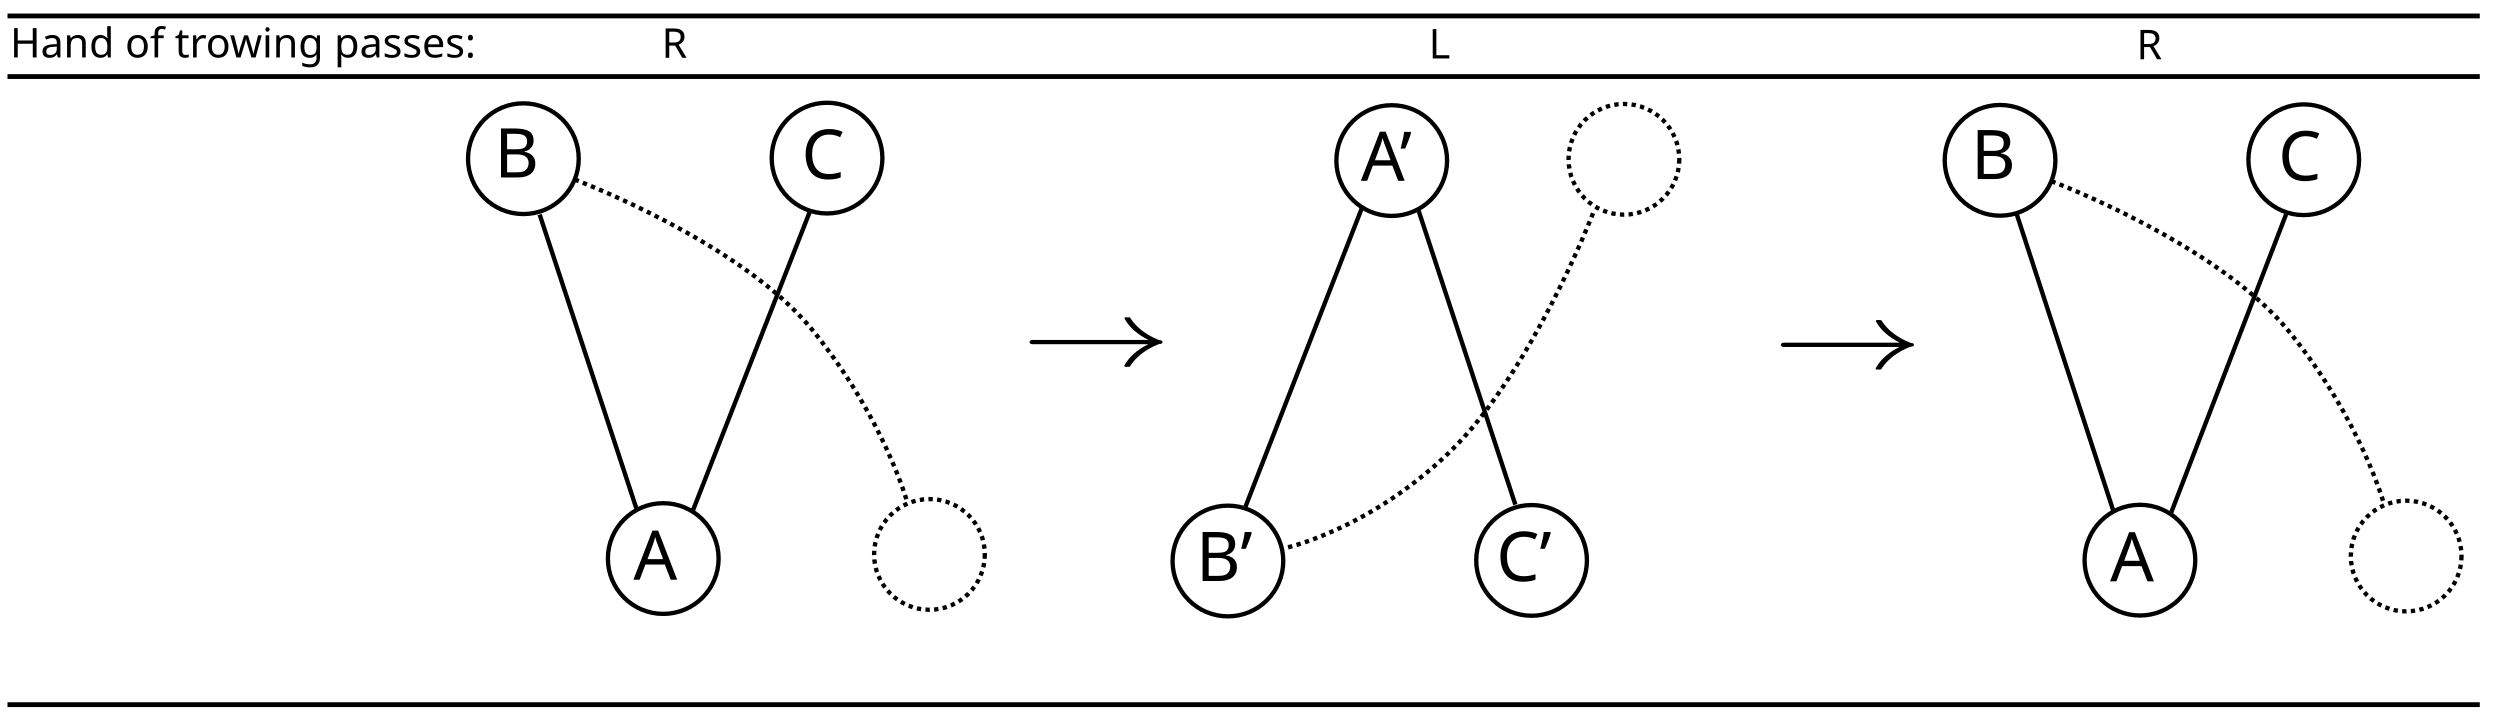
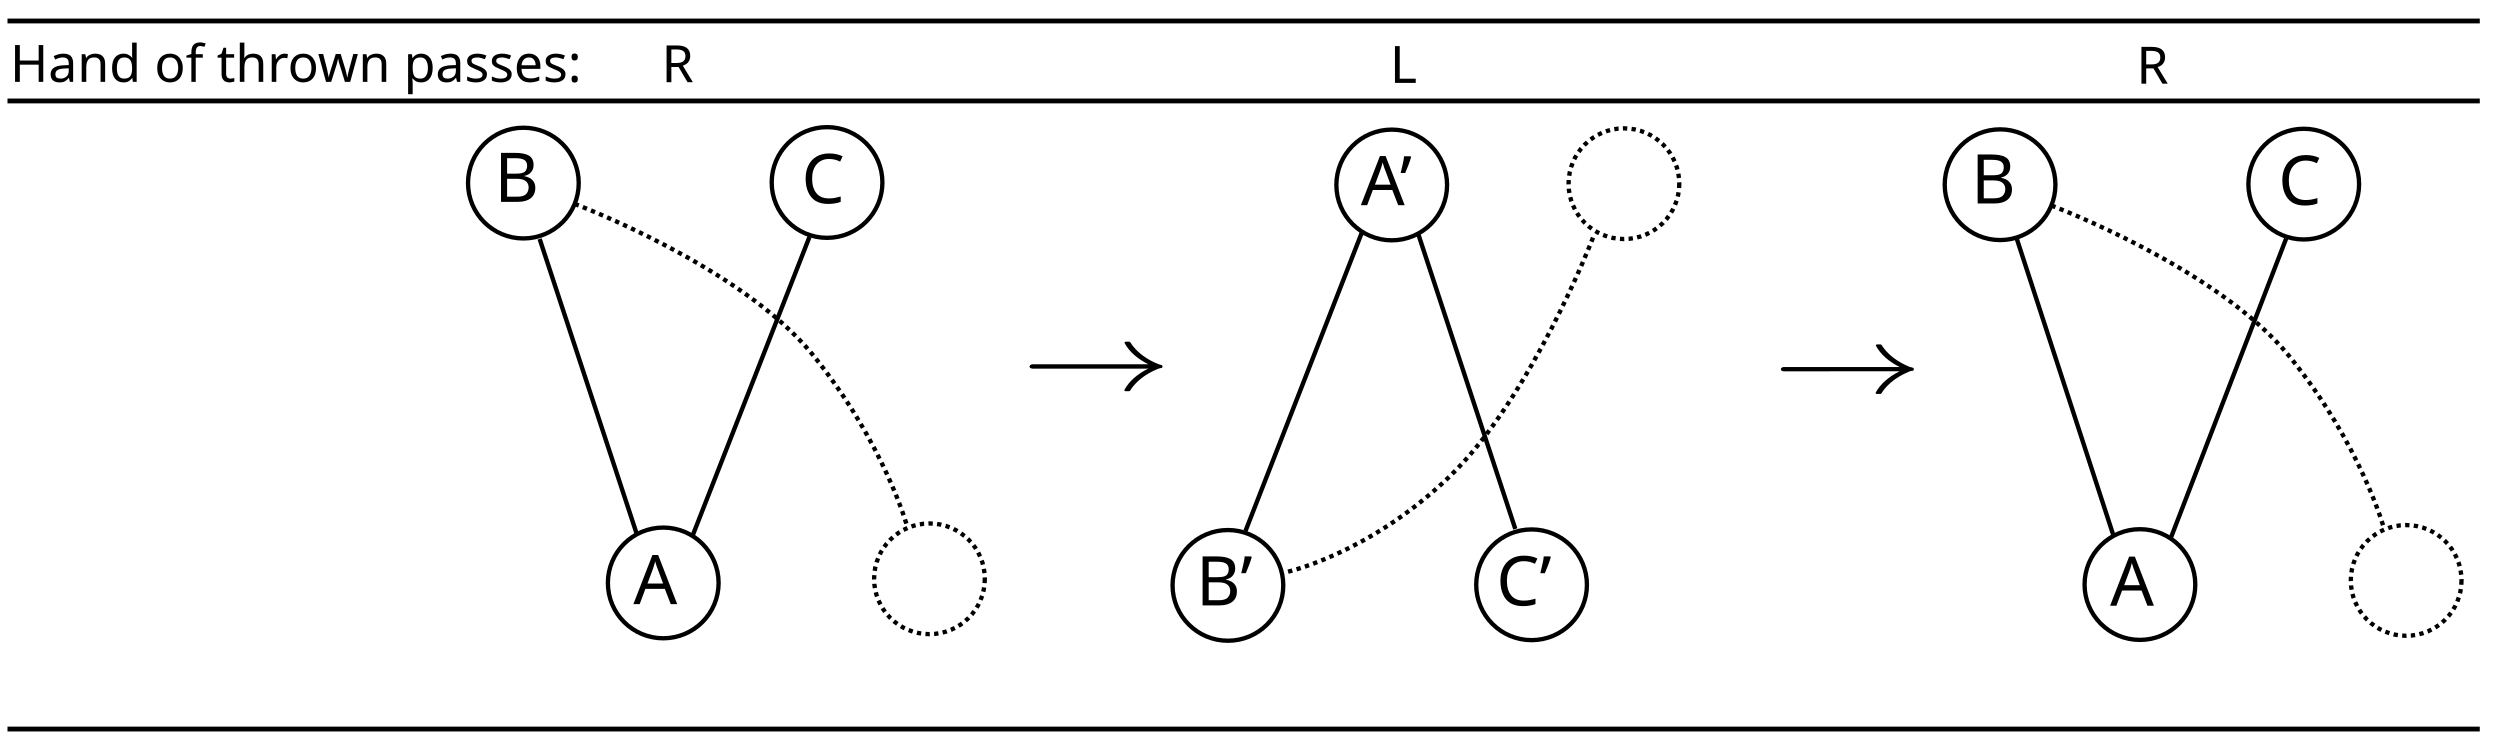
- <svg xmlns="http://www.w3.org/2000/svg" width="205mm" height="59mm" viewBox="0 0 205 59" version="1.1" id="svg8">
+ <svg xmlns="http://www.w3.org/2000/svg" width="205mm" height="61mm" viewBox="0 0 205 61" version="1.1" id="svg8">
  <defs id="defs2" />
-   <g id="layer1" transform="translate(0,-238)">
+   <g id="layer1" transform="translate(0,-236)">
    <circle style="opacity:1;vector-effect:none;fill:none;fill-opacity:1;stroke:#000000;stroke-width:0.355;stroke-linecap:butt;stroke-linejoin:miter;stroke-miterlimit:4;stroke-dasharray:none;stroke-dashoffset:0;stroke-opacity:1" id="path815" cx="42.917" cy="251.013" r="4.539" />
    <circle style="opacity:1;vector-effect:none;fill:none;fill-opacity:1;stroke:#000000;stroke-width:0.355;stroke-linecap:butt;stroke-linejoin:miter;stroke-miterlimit:4;stroke-dasharray:none;stroke-dashoffset:0;stroke-opacity:1" id="path815-7" cx="67.818" cy="250.964" r="4.539" />
    <circle style="opacity:1;vector-effect:none;fill:none;fill-opacity:1;stroke:#000000;stroke-width:0.355;stroke-linecap:butt;stroke-linejoin:miter;stroke-miterlimit:4;stroke-dasharray:none;stroke-dashoffset:0;stroke-opacity:1" id="path815-7-5" cx="54.386" cy="283.8" r="4.539" />
    <path style="fill:none;stroke:#000000;stroke-width:0.36;stroke-linecap:butt;stroke-linejoin:miter;stroke-miterlimit:4;stroke-dasharray:none;stroke-opacity:1" d="m 44.251,255.592 7.947,24.146" id="path886" />
    <path style="fill:none;stroke:#000000;stroke-width:0.36;stroke-linecap:butt;stroke-linejoin:miter;stroke-miterlimit:4;stroke-dasharray:none;stroke-opacity:1" d="m 56.803,279.898 9.575,-24.475" id="path888" />
    <text xml:space="preserve" style="font-style:normal;font-weight:normal;font-size:5.621px;line-height:1.25;font-family:sans-serif;letter-spacing:0px;word-spacing:0px;fill:#000000;fill-opacity:1;stroke:none;stroke-width:0.169" x="40.534" y="252.552" id="text892">
      <tspan id="tspan890" x="40.534" y="252.552" style="font-style:normal;font-variant:normal;font-weight:normal;font-stretch:normal;font-size:5.621px;font-family:cmmi10;-inkscape-font-specification:cmmi10;stroke-width:0.169">B</tspan>
    </text>
    <text xml:space="preserve" style="font-style:normal;font-weight:normal;font-size:5.621px;line-height:1.25;font-family:sans-serif;letter-spacing:0px;word-spacing:0px;fill:#000000;fill-opacity:1;stroke:none;stroke-width:0.169" x="65.72" y="252.66" id="text892-5">
      <tspan id="tspan890-7" x="65.72" y="252.66" style="font-style:normal;font-variant:normal;font-weight:normal;font-stretch:normal;font-size:5.621px;font-family:cmmi10;-inkscape-font-specification:cmmi10;stroke-width:0.169">C</tspan>
    </text>
    <text xml:space="preserve" style="font-style:normal;font-weight:normal;font-size:5.621px;line-height:1.25;font-family:sans-serif;letter-spacing:0px;word-spacing:0px;fill:#000000;fill-opacity:1;stroke:none;stroke-width:0.169" x="111.588" y="252.828" id="text892-5-4">
      <tspan id="tspan890-7-1" x="111.588" y="252.828" style="font-style:normal;font-variant:normal;font-weight:normal;font-stretch:normal;font-size:5.621px;font-family:cmmi10;-inkscape-font-specification:cmmi10;stroke-width:0.169">A’ </tspan>
    </text>
    <text xml:space="preserve" style="font-style:normal;font-weight:normal;font-size:5.621px;line-height:1.25;font-family:sans-serif;letter-spacing:0px;word-spacing:0px;fill:#000000;fill-opacity:1;stroke:none;stroke-width:0.169" x="51.939" y="285.539" id="text892-5-4-5">
      <tspan id="tspan890-7-1-9" x="51.939" y="285.539" style="font-style:normal;font-variant:normal;font-weight:normal;font-stretch:normal;font-size:5.621px;font-family:cmmi10;-inkscape-font-specification:cmmi10;stroke-width:0.169">A </tspan>
    </text>
    <circle style="opacity:1;vector-effect:none;fill:none;fill-opacity:1;stroke:#000000;stroke-width:0.355;stroke-linecap:butt;stroke-linejoin:miter;stroke-miterlimit:4;stroke-dasharray:none;stroke-dashoffset:0;stroke-opacity:1" id="path815-3" cx="-125.589" cy="-283.953" r="4.539" transform="scale(-1)" />
    <circle style="opacity:1;vector-effect:none;fill:none;fill-opacity:1;stroke:#000000;stroke-width:0.355;stroke-linecap:butt;stroke-linejoin:miter;stroke-miterlimit:4;stroke-dasharray:none;stroke-dashoffset:0;stroke-opacity:1" id="path815-7-6" cx="-100.689" cy="-284.002" r="4.539" transform="scale(-1)" />
    <circle style="opacity:1;vector-effect:none;fill:none;fill-opacity:1;stroke:#000000;stroke-width:0.355;stroke-linecap:butt;stroke-linejoin:miter;stroke-miterlimit:4;stroke-dasharray:none;stroke-dashoffset:0;stroke-opacity:1" id="path815-7-5-8" cx="-114.121" cy="-251.167" r="4.539" transform="scale(-1)" />
    <path style="fill:none;stroke:#000000;stroke-width:0.36;stroke-linecap:butt;stroke-linejoin:miter;stroke-miterlimit:4;stroke-dasharray:none;stroke-opacity:1" d="M 124.256,279.375 116.309,255.229" id="path886-0" />
    <path style="fill:none;stroke:#000000;stroke-width:0.36;stroke-linecap:butt;stroke-linejoin:miter;stroke-miterlimit:4;stroke-dasharray:none;stroke-opacity:1" d="m 111.704,254.983 -9.575,24.561" id="path888-2" />
    <text xml:space="preserve" style="font-style:normal;font-weight:normal;font-size:5.621px;line-height:1.25;font-family:sans-serif;letter-spacing:0px;word-spacing:0px;fill:#000000;fill-opacity:1;stroke:none;stroke-width:0.169" x="98.067" y="285.643" id="text892-5-4-50">
      <tspan id="tspan890-7-1-6" x="98.067" y="285.643" style="font-style:normal;font-variant:normal;font-weight:normal;font-stretch:normal;font-size:5.621px;font-family:cmmi10;-inkscape-font-specification:cmmi10;stroke-width:0.169">B’ </tspan>
    </text>
    <text xml:space="preserve" style="font-style:normal;font-weight:normal;font-size:5.621px;line-height:1.25;font-family:sans-serif;letter-spacing:0px;word-spacing:0px;fill:#000000;fill-opacity:1;stroke:none;stroke-width:0.169" x="122.692" y="285.641" id="text892-5-4-50-6">
      <tspan id="tspan890-7-1-6-2" x="122.692" y="285.641" style="font-style:normal;font-variant:normal;font-weight:normal;font-stretch:normal;font-size:5.621px;font-family:cmmi10;-inkscape-font-specification:cmmi10;stroke-width:0.169">C’ </tspan>
    </text>
    <text xml:space="preserve" style="font-style:normal;font-variant:normal;font-weight:normal;font-stretch:normal;font-size:10.583px;line-height:1.25;font-family:cmmi10;-inkscape-font-specification:cmmi10;letter-spacing:0px;word-spacing:0px;fill:#000000;fill-opacity:1;stroke:none;stroke-width:0.265" x="44.524" y="218.289" id="text4792">
      <tspan id="tspan4790" x="44.524" y="227.81" style="font-style:normal;font-variant:normal;font-weight:normal;font-stretch:normal;font-family:cmmi10;-inkscape-font-specification:cmmi10;stroke-width:0.265" />
    </text>
    <g aria-label="+" transform="scale(1.261381,0.7927821)" style="font-style:normal;font-variant:normal;font-weight:normal;font-stretch:normal;font-size:9.72px;line-height:1.25;font-family:cmmi10;-inkscape-font-specification:cmmi10;letter-spacing:0px;word-spacing:0px;fill:#000000;fill-opacity:1;stroke:none;stroke-width:0.243" id="text4800">
      <path d="m 67.115,335.809 q -0.081,0 -0.133,-0.062 -0.052,-0.062 -0.052,-0.133 0,-0.071 0.052,-0.133 0.052,-0.062 0.133,-0.062 h 8.339 q 0.033,0 0.062,0.029 0.033,0.024 0.033,0.057 v 0.128 q 0,0.043 -0.047,0.066 -0.47,0.271 -0.859,0.636 -0.389,0.365 -0.688,0.816 -0.299,0.451 -0.484,0.93 -0.033,0.071 -0.085,0.071 h -0.195 q -0.1,0 -0.1,-0.128 0.451,-1.334 1.557,-2.216 z" style="stroke-width:0.243" id="path876" />
    </g>
    <g aria-label="+" transform="scale(1.261381,-0.7927821)" style="font-style:normal;font-variant:normal;font-weight:normal;font-stretch:normal;font-size:9.72px;line-height:1.25;font-family:cmmi10;-inkscape-font-specification:cmmi10;letter-spacing:0px;word-spacing:0px;fill:#000000;fill-opacity:1;stroke:none;stroke-width:0.243" id="text4800-2">
      <path d="m 67.128,-335.371 q -0.081,0 -0.133,-0.062 -0.052,-0.062 -0.052,-0.133 0,-0.071 0.052,-0.133 0.052,-0.062 0.133,-0.062 h 8.339 q 0.033,0 0.062,0.029 0.033,0.024 0.033,0.057 v 0.128 q 0,0.043 -0.047,0.066 -0.47,0.271 -0.859,0.636 -0.389,0.365 -0.688,0.816 -0.299,0.451 -0.484,0.93 -0.033,0.071 -0.085,0.071 H 73.203 q -0.1,0 -0.1,-0.128 0.451,-1.334 1.557,-2.216 z" style="stroke-width:0.243" id="path873" />
    </g>
    <circle style="opacity:1;vector-effect:none;fill:none;fill-opacity:1;stroke:#000000;stroke-width:0.355;stroke-linecap:butt;stroke-linejoin:miter;stroke-miterlimit:4;stroke-dasharray:0.355, 0.355;stroke-dashoffset:0;stroke-opacity:1" id="path815-9" cx="76.216" cy="283.462" r="4.539" />
    <path style="fill:none;stroke:#000000;stroke-width:0.36;stroke-linecap:butt;stroke-linejoin:miter;stroke-miterlimit:4;stroke-dasharray:0.36, 0.36;stroke-dashoffset:0;stroke-opacity:1" d="m 47.122,252.72 c 0,0 13.588,5.091 19.489,12.33 5.901,7.24 7.813,14.225 7.813,14.225" id="path4861" />
    <circle style="opacity:1;vector-effect:none;fill:none;fill-opacity:1;stroke:#000000;stroke-width:0.355;stroke-linecap:butt;stroke-linejoin:miter;stroke-miterlimit:4;stroke-dasharray:0.355, 0.355;stroke-dashoffset:0;stroke-opacity:1" id="path815-9-8" cx="133.162" cy="251.063" r="4.539" />
    <path style="fill:none;stroke:#000000;stroke-width:0.36;stroke-linecap:butt;stroke-linejoin:miter;stroke-miterlimit:4;stroke-dasharray:0.36, 0.36;stroke-dashoffset:0;stroke-opacity:1" d="m 130.629,255.486 c 0,0 -5.072,13.176 -11.815,19.638 -6.743,6.462 -13.554,7.842 -13.554,7.842" id="path4861-3" />
    <circle style="opacity:1;vector-effect:none;fill:none;fill-opacity:1;stroke:#000000;stroke-width:0.355;stroke-linecap:butt;stroke-linejoin:miter;stroke-miterlimit:4;stroke-dasharray:none;stroke-dashoffset:0;stroke-opacity:1" id="path815-36" cx="164.006" cy="251.146" r="4.539" />
    <circle style="opacity:1;vector-effect:none;fill:none;fill-opacity:1;stroke:#000000;stroke-width:0.355;stroke-linecap:butt;stroke-linejoin:miter;stroke-miterlimit:4;stroke-dasharray:none;stroke-dashoffset:0;stroke-opacity:1" id="path815-7-0" cx="188.907" cy="251.098" r="4.539" />
    <circle style="opacity:1;vector-effect:none;fill:none;fill-opacity:1;stroke:#000000;stroke-width:0.355;stroke-linecap:butt;stroke-linejoin:miter;stroke-miterlimit:4;stroke-dasharray:none;stroke-dashoffset:0;stroke-opacity:1" id="path815-7-5-5" cx="175.474" cy="283.933" r="4.539" />
    <path style="fill:none;stroke:#000000;stroke-width:0.36;stroke-linecap:butt;stroke-linejoin:miter;stroke-miterlimit:4;stroke-dasharray:none;stroke-opacity:1" d="m 165.34,255.466 7.947,24.404" id="path886-02" />
    <path style="fill:none;stroke:#000000;stroke-width:0.36;stroke-linecap:butt;stroke-linejoin:miter;stroke-miterlimit:4;stroke-dasharray:none;stroke-opacity:1" d="m 178.021,280.074 9.446,-24.518" id="path888-9" />
    <text xml:space="preserve" style="font-style:normal;font-weight:normal;font-size:5.621px;line-height:1.25;font-family:sans-serif;letter-spacing:0px;word-spacing:0px;fill:#000000;fill-opacity:1;stroke:none;stroke-width:0.169" x="161.623" y="252.685" id="text892-4">
      <tspan id="tspan890-3" x="161.623" y="252.685" style="font-style:normal;font-variant:normal;font-weight:normal;font-stretch:normal;font-size:5.621px;font-family:cmmi10;-inkscape-font-specification:cmmi10;stroke-width:0.169">B</tspan>
    </text>
    <text xml:space="preserve" style="font-style:normal;font-weight:normal;font-size:5.621px;line-height:1.25;font-family:sans-serif;letter-spacing:0px;word-spacing:0px;fill:#000000;fill-opacity:1;stroke:none;stroke-width:0.169" x="186.809" y="252.793" id="text892-5-5">
      <tspan id="tspan890-7-17" x="186.809" y="252.793" style="font-style:normal;font-variant:normal;font-weight:normal;font-stretch:normal;font-size:5.621px;font-family:cmmi10;-inkscape-font-specification:cmmi10;stroke-width:0.169">C</tspan>
    </text>
    <text xml:space="preserve" style="font-style:normal;font-weight:normal;font-size:5.621px;line-height:1.25;font-family:sans-serif;letter-spacing:0px;word-spacing:0px;fill:#000000;fill-opacity:1;stroke:none;stroke-width:0.169" x="173.028" y="285.672" id="text892-5-4-5-4">
      <tspan id="tspan890-7-1-9-3" x="173.028" y="285.672" style="font-style:normal;font-variant:normal;font-weight:normal;font-stretch:normal;font-size:5.621px;font-family:cmmi10;-inkscape-font-specification:cmmi10;stroke-width:0.169">A </tspan>
    </text>
    <circle style="opacity:1;vector-effect:none;fill:none;fill-opacity:1;stroke:#000000;stroke-width:0.355;stroke-linecap:butt;stroke-linejoin:miter;stroke-miterlimit:4;stroke-dasharray:0.355, 0.355;stroke-dashoffset:0;stroke-opacity:1" id="path815-9-1" cx="197.305" cy="283.595" r="4.539" />
    <path style="fill:none;stroke:#000000;stroke-width:0.36;stroke-linecap:butt;stroke-linejoin:miter;stroke-miterlimit:4;stroke-dasharray:0.36, 0.36;stroke-dashoffset:0;stroke-opacity:1" d="m 168.211,252.853 c 0,0 13.588,5.091 19.489,12.33 5.901,7.24 7.813,14.226 7.813,14.226" id="path4861-4" />
    <g aria-label="+" transform="scale(1.261381,0.7927821)" style="font-style:normal;font-variant:normal;font-weight:normal;font-stretch:normal;font-size:9.72px;line-height:1.25;font-family:cmmi10;-inkscape-font-specification:cmmi10;letter-spacing:0px;word-spacing:0px;fill:#000000;fill-opacity:1;stroke:none;stroke-width:0.243" id="text4800-6">
      <path d="m 115.957,336.091 q -0.081,0 -0.133,-0.062 -0.052,-0.062 -0.052,-0.133 0,-0.071 0.052,-0.133 0.052,-0.062 0.133,-0.062 h 8.339 q 0.033,0 0.062,0.029 0.033,0.024 0.033,0.057 v 0.128 q 0,0.043 -0.048,0.066 -0.47,0.271 -0.859,0.636 -0.389,0.365 -0.688,0.816 -0.299,0.451 -0.484,0.93 -0.033,0.071 -0.085,0.071 h -0.195 q -0.1,0 -0.1,-0.128 0.451,-1.334 1.557,-2.216 z" style="stroke-width:0.243" id="path882" />
    </g>
    <g aria-label="+" transform="scale(1.261381,-0.7927821)" style="font-style:normal;font-variant:normal;font-weight:normal;font-stretch:normal;font-size:9.72px;line-height:1.25;font-family:cmmi10;-inkscape-font-specification:cmmi10;letter-spacing:0px;word-spacing:0px;fill:#000000;fill-opacity:1;stroke:none;stroke-width:0.243" id="text4800-2-4">
      <path d="m 115.97,-335.653 q -0.081,0 -0.133,-0.062 -0.052,-0.062 -0.052,-0.133 0,-0.071 0.052,-0.133 0.052,-0.062 0.133,-0.062 h 8.339 q 0.033,0 0.062,0.029 0.033,0.024 0.033,0.057 v 0.128 q 0,0.043 -0.048,0.067 -0.47,0.271 -0.859,0.636 -0.389,0.365 -0.688,0.816 -0.299,0.451 -0.484,0.93 -0.033,0.071 -0.085,0.071 h -0.195 q -0.1,0 -0.1,-0.128 0.451,-1.334 1.557,-2.216 z" style="stroke-width:0.243" id="path879" />
    </g>
-     <text xml:space="preserve" style="font-style:normal;font-weight:normal;font-size:5.621px;line-height:1.25;font-family:sans-serif;letter-spacing:0px;word-spacing:0px;fill:#000000;fill-opacity:1;stroke:none;stroke-width:0.169" x="54.252" y="242.739" id="text892-2">
-       <tspan id="tspan890-6" x="54.252" y="242.739" style="font-style:normal;font-variant:normal;font-weight:normal;font-stretch:normal;font-size:3.373px;font-family:cmmi10;-inkscape-font-specification:cmmi10;stroke-width:0.169">R</tspan>
+     <text xml:space="preserve" style="font-style:normal;font-weight:normal;font-size:4.233px;line-height:1.25;font-family:sans-serif;letter-spacing:0px;word-spacing:0px;fill:#000000;fill-opacity:1;stroke:none;stroke-width:0.169" x="54.252" y="242.739" id="text892-2">
+       <tspan id="tspan890-6" x="54.252" y="242.739" style="font-style:normal;font-variant:normal;font-weight:normal;font-stretch:normal;font-size:4.233px;font-family:cmmi10;-inkscape-font-specification:cmmi10;stroke-width:0.169">R</tspan>
    </text>
    <path style="fill:none;stroke:#000000;stroke-width:0.395;stroke-linecap:butt;stroke-linejoin:miter;stroke-miterlimit:4;stroke-dasharray:none;stroke-opacity:1" d="M 0.614,244.278 H 203.342" id="path5018" />
    <text xml:space="preserve" style="font-style:normal;font-weight:normal;font-size:5.621px;line-height:1.25;font-family:sans-serif;letter-spacing:0px;word-spacing:0px;fill:#000000;fill-opacity:1;stroke:none;stroke-width:0.169" x="0.827" y="242.71" id="text892-2-1">
-       <tspan x="0.827" y="242.71" style="font-style:normal;font-variant:normal;font-weight:normal;font-stretch:normal;font-size:3.373px;line-height:0;font-family:cmr10;-inkscape-font-specification:cmr10;letter-spacing:0px;direction:ltr;stroke-width:0.169" id="tspan5050">Hand of trowing passes:</tspan>
+       <tspan x="0.827" y="242.71" style="font-style:normal;font-variant:normal;font-weight:normal;font-stretch:normal;font-size:4.233px;line-height:0;font-family:cmr10;-inkscape-font-specification:cmr10;letter-spacing:0px;direction:ltr;stroke-width:0.169" id="tspan5050">Hand of thrown passes:</tspan>
    </text>
-     <text xml:space="preserve" style="font-style:normal;font-weight:normal;font-size:5.621px;line-height:1.25;font-family:sans-serif;letter-spacing:0px;word-spacing:0px;fill:#000000;fill-opacity:1;stroke:none;stroke-width:0.169" x="175.192" y="242.861" id="text892-2-8">
-       <tspan id="tspan890-6-9" x="175.192" y="242.861" style="font-style:normal;font-variant:normal;font-weight:normal;font-stretch:normal;font-size:3.373px;font-family:cmmi10;-inkscape-font-specification:cmmi10;stroke-width:0.169">R</tspan>
+     <text xml:space="preserve" style="font-style:normal;font-weight:normal;font-size:4.233px;line-height:1.25;font-family:sans-serif;letter-spacing:0px;word-spacing:0px;fill:#000000;fill-opacity:1;stroke:none;stroke-width:0.169" x="175.192" y="242.861" id="text892-2-8">
+       <tspan id="tspan890-6-9" x="175.192" y="242.861" style="font-style:normal;font-variant:normal;font-weight:normal;font-stretch:normal;font-size:4.233px;font-family:cmmi10;-inkscape-font-specification:cmmi10;stroke-width:0.169">R</tspan>
    </text>
-     <text xml:space="preserve" style="font-style:normal;font-weight:normal;font-size:5.621px;line-height:1.25;font-family:sans-serif;letter-spacing:0px;word-spacing:0px;fill:#000000;fill-opacity:1;stroke:none;stroke-width:0.169" x="117.155" y="242.793" id="text892-2-2">
-       <tspan id="tspan890-6-8" x="117.155" y="242.793" style="font-style:normal;font-variant:normal;font-weight:normal;font-stretch:normal;font-size:3.373px;font-family:cmmi10;-inkscape-font-specification:cmmi10;stroke-width:0.169">L</tspan>
+     <text xml:space="preserve" style="font-style:normal;font-weight:normal;font-size:4.233px;line-height:1.25;font-family:sans-serif;letter-spacing:0px;word-spacing:0px;fill:#000000;fill-opacity:1;stroke:none;stroke-width:0.169" x="113.98" y="242.793" id="text892-2-2">
+       <tspan id="tspan890-6-8" x="113.98" y="242.793" style="font-style:normal;font-variant:normal;font-weight:normal;font-stretch:normal;font-size:4.233px;font-family:cmmi10;-inkscape-font-specification:cmmi10;stroke-width:0.169">L</tspan>
    </text>
-     <path style="fill:none;stroke:#000000;stroke-width:0.395;stroke-linecap:butt;stroke-linejoin:miter;stroke-miterlimit:4;stroke-dasharray:none;stroke-opacity:1" d="M 0.614,239.308 H 203.342" id="path5018-8" />
+     <path style="fill:none;stroke:#000000;stroke-width:0.395;stroke-linecap:butt;stroke-linejoin:miter;stroke-miterlimit:4;stroke-dasharray:none;stroke-opacity:1" d="M 0.614,237.721 H 203.342" id="path5018-8" />
    <path style="fill:none;stroke:#000000;stroke-width:0.395;stroke-linecap:butt;stroke-linejoin:miter;stroke-miterlimit:4;stroke-dasharray:none;stroke-opacity:1" d="M 0.614,295.782 H 203.342" id="path5018-8-8" />
  </g>
</svg>
